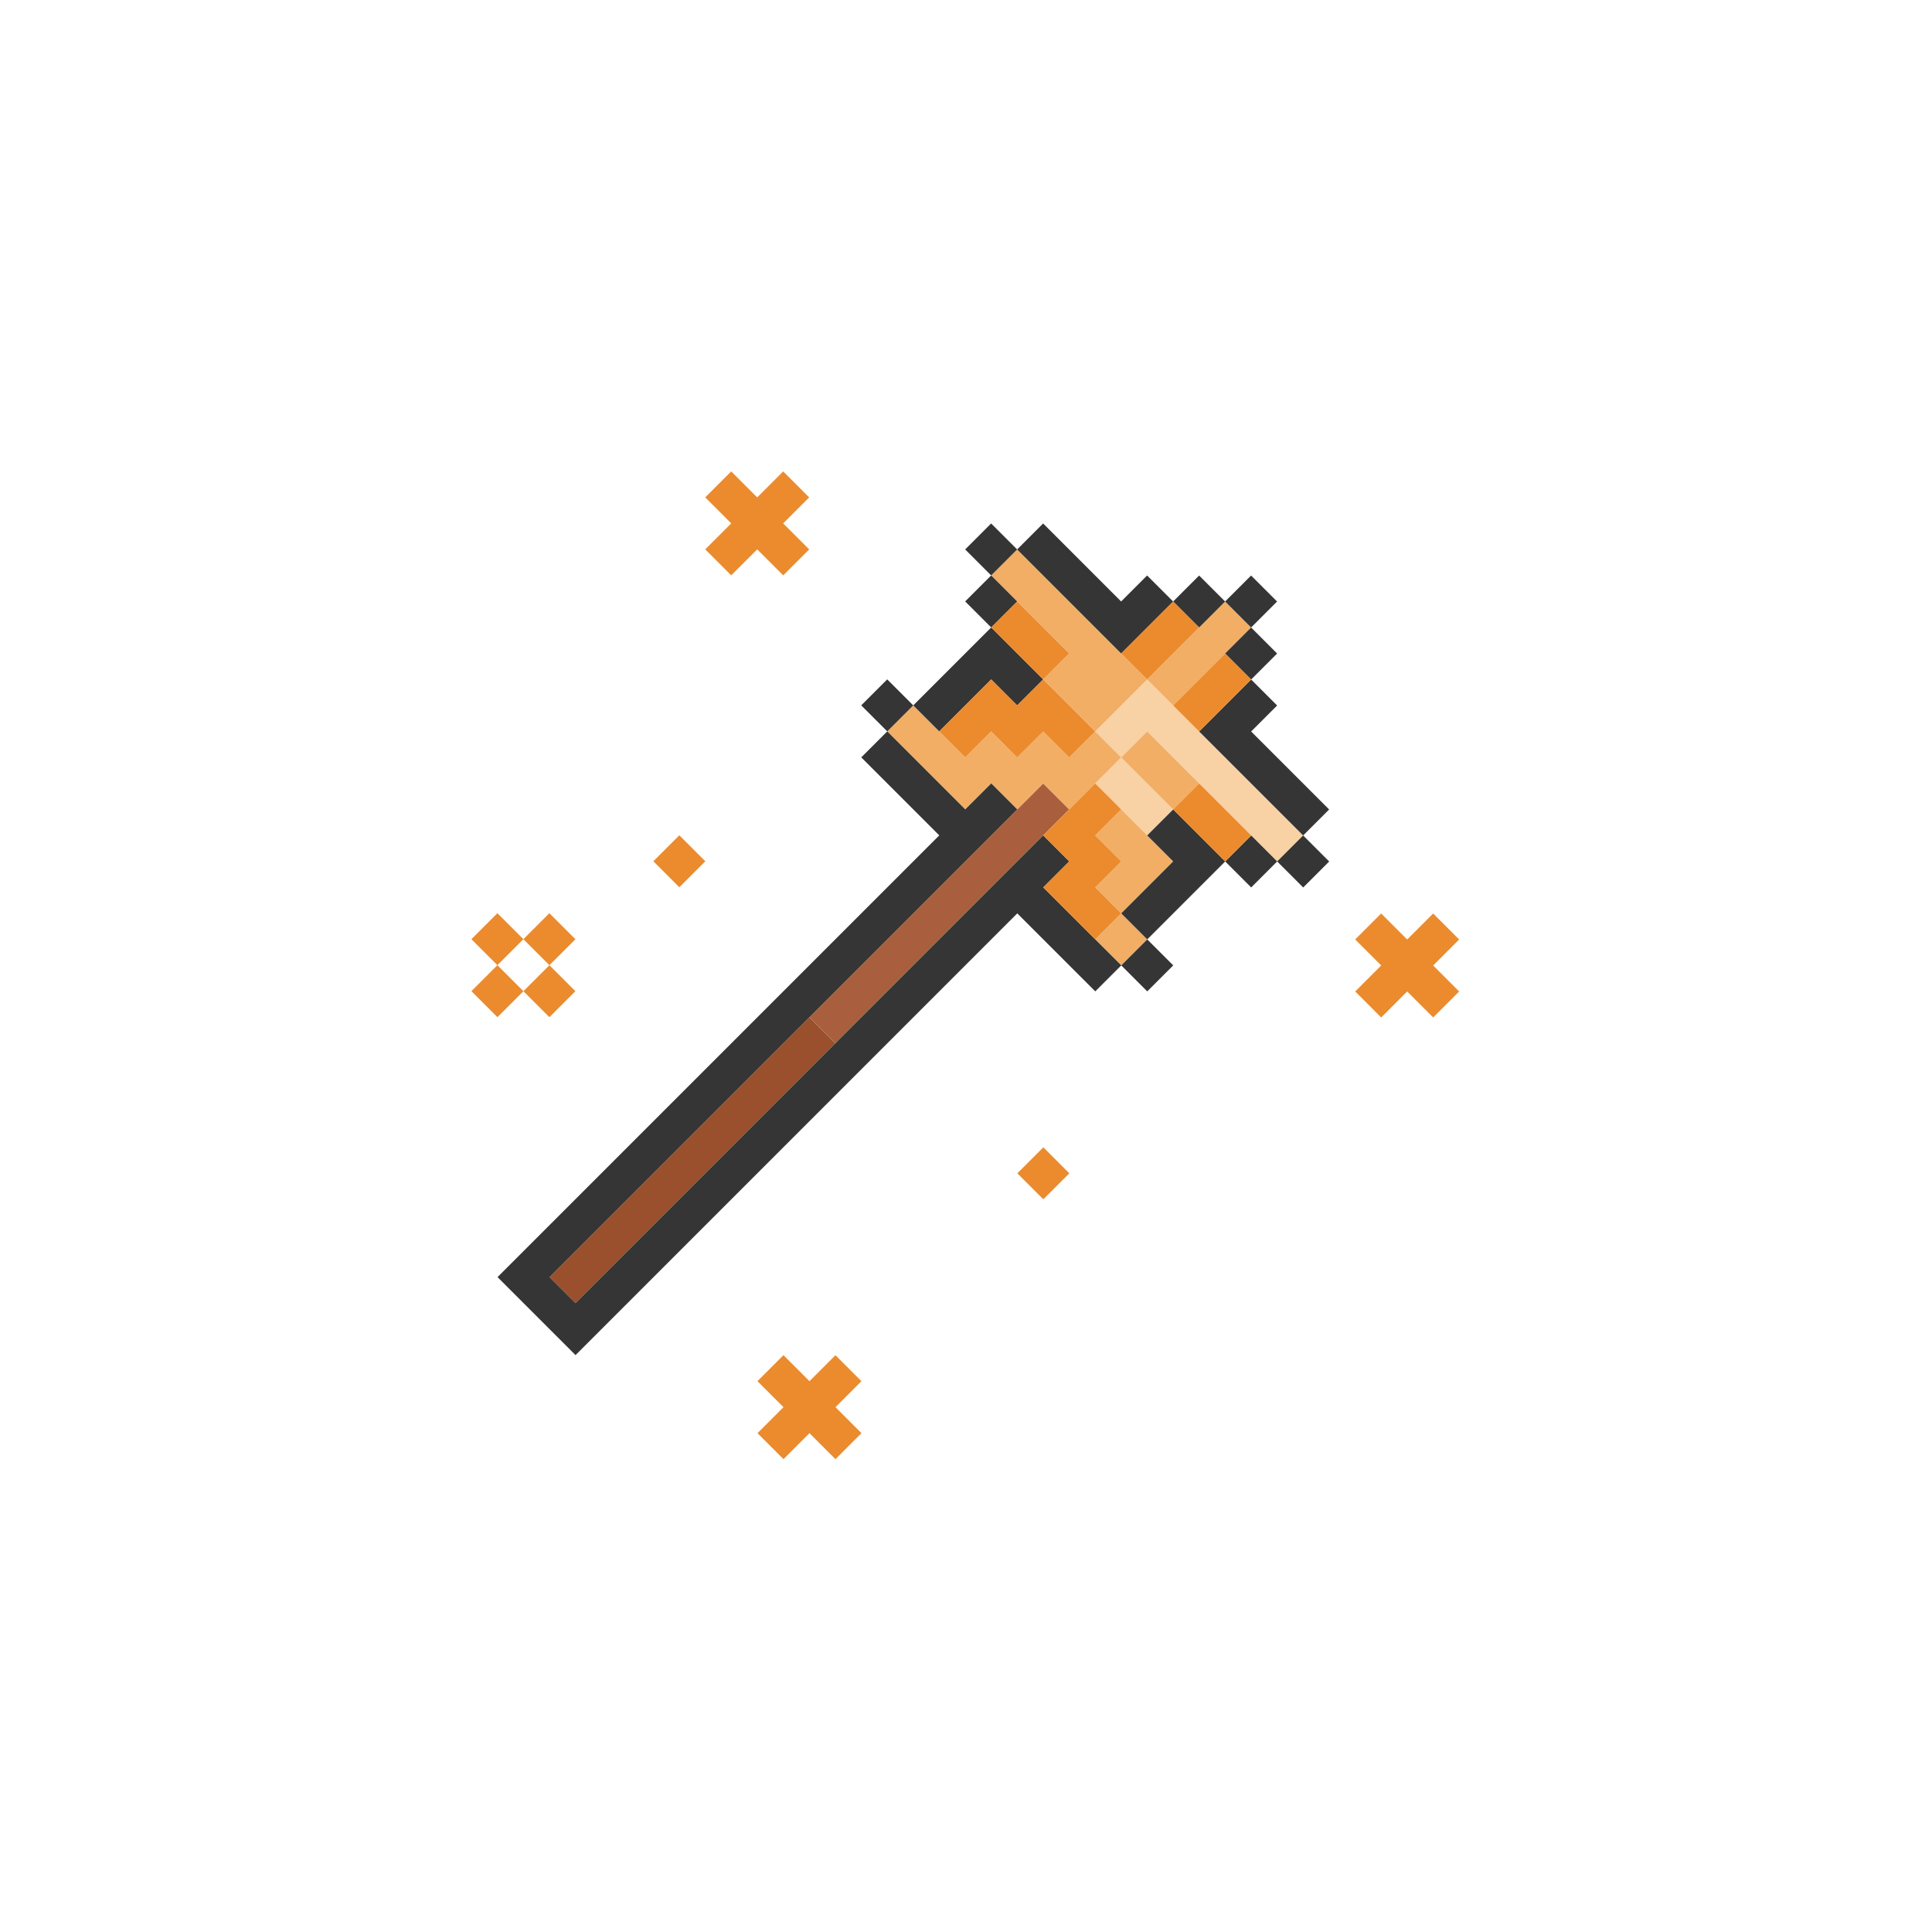
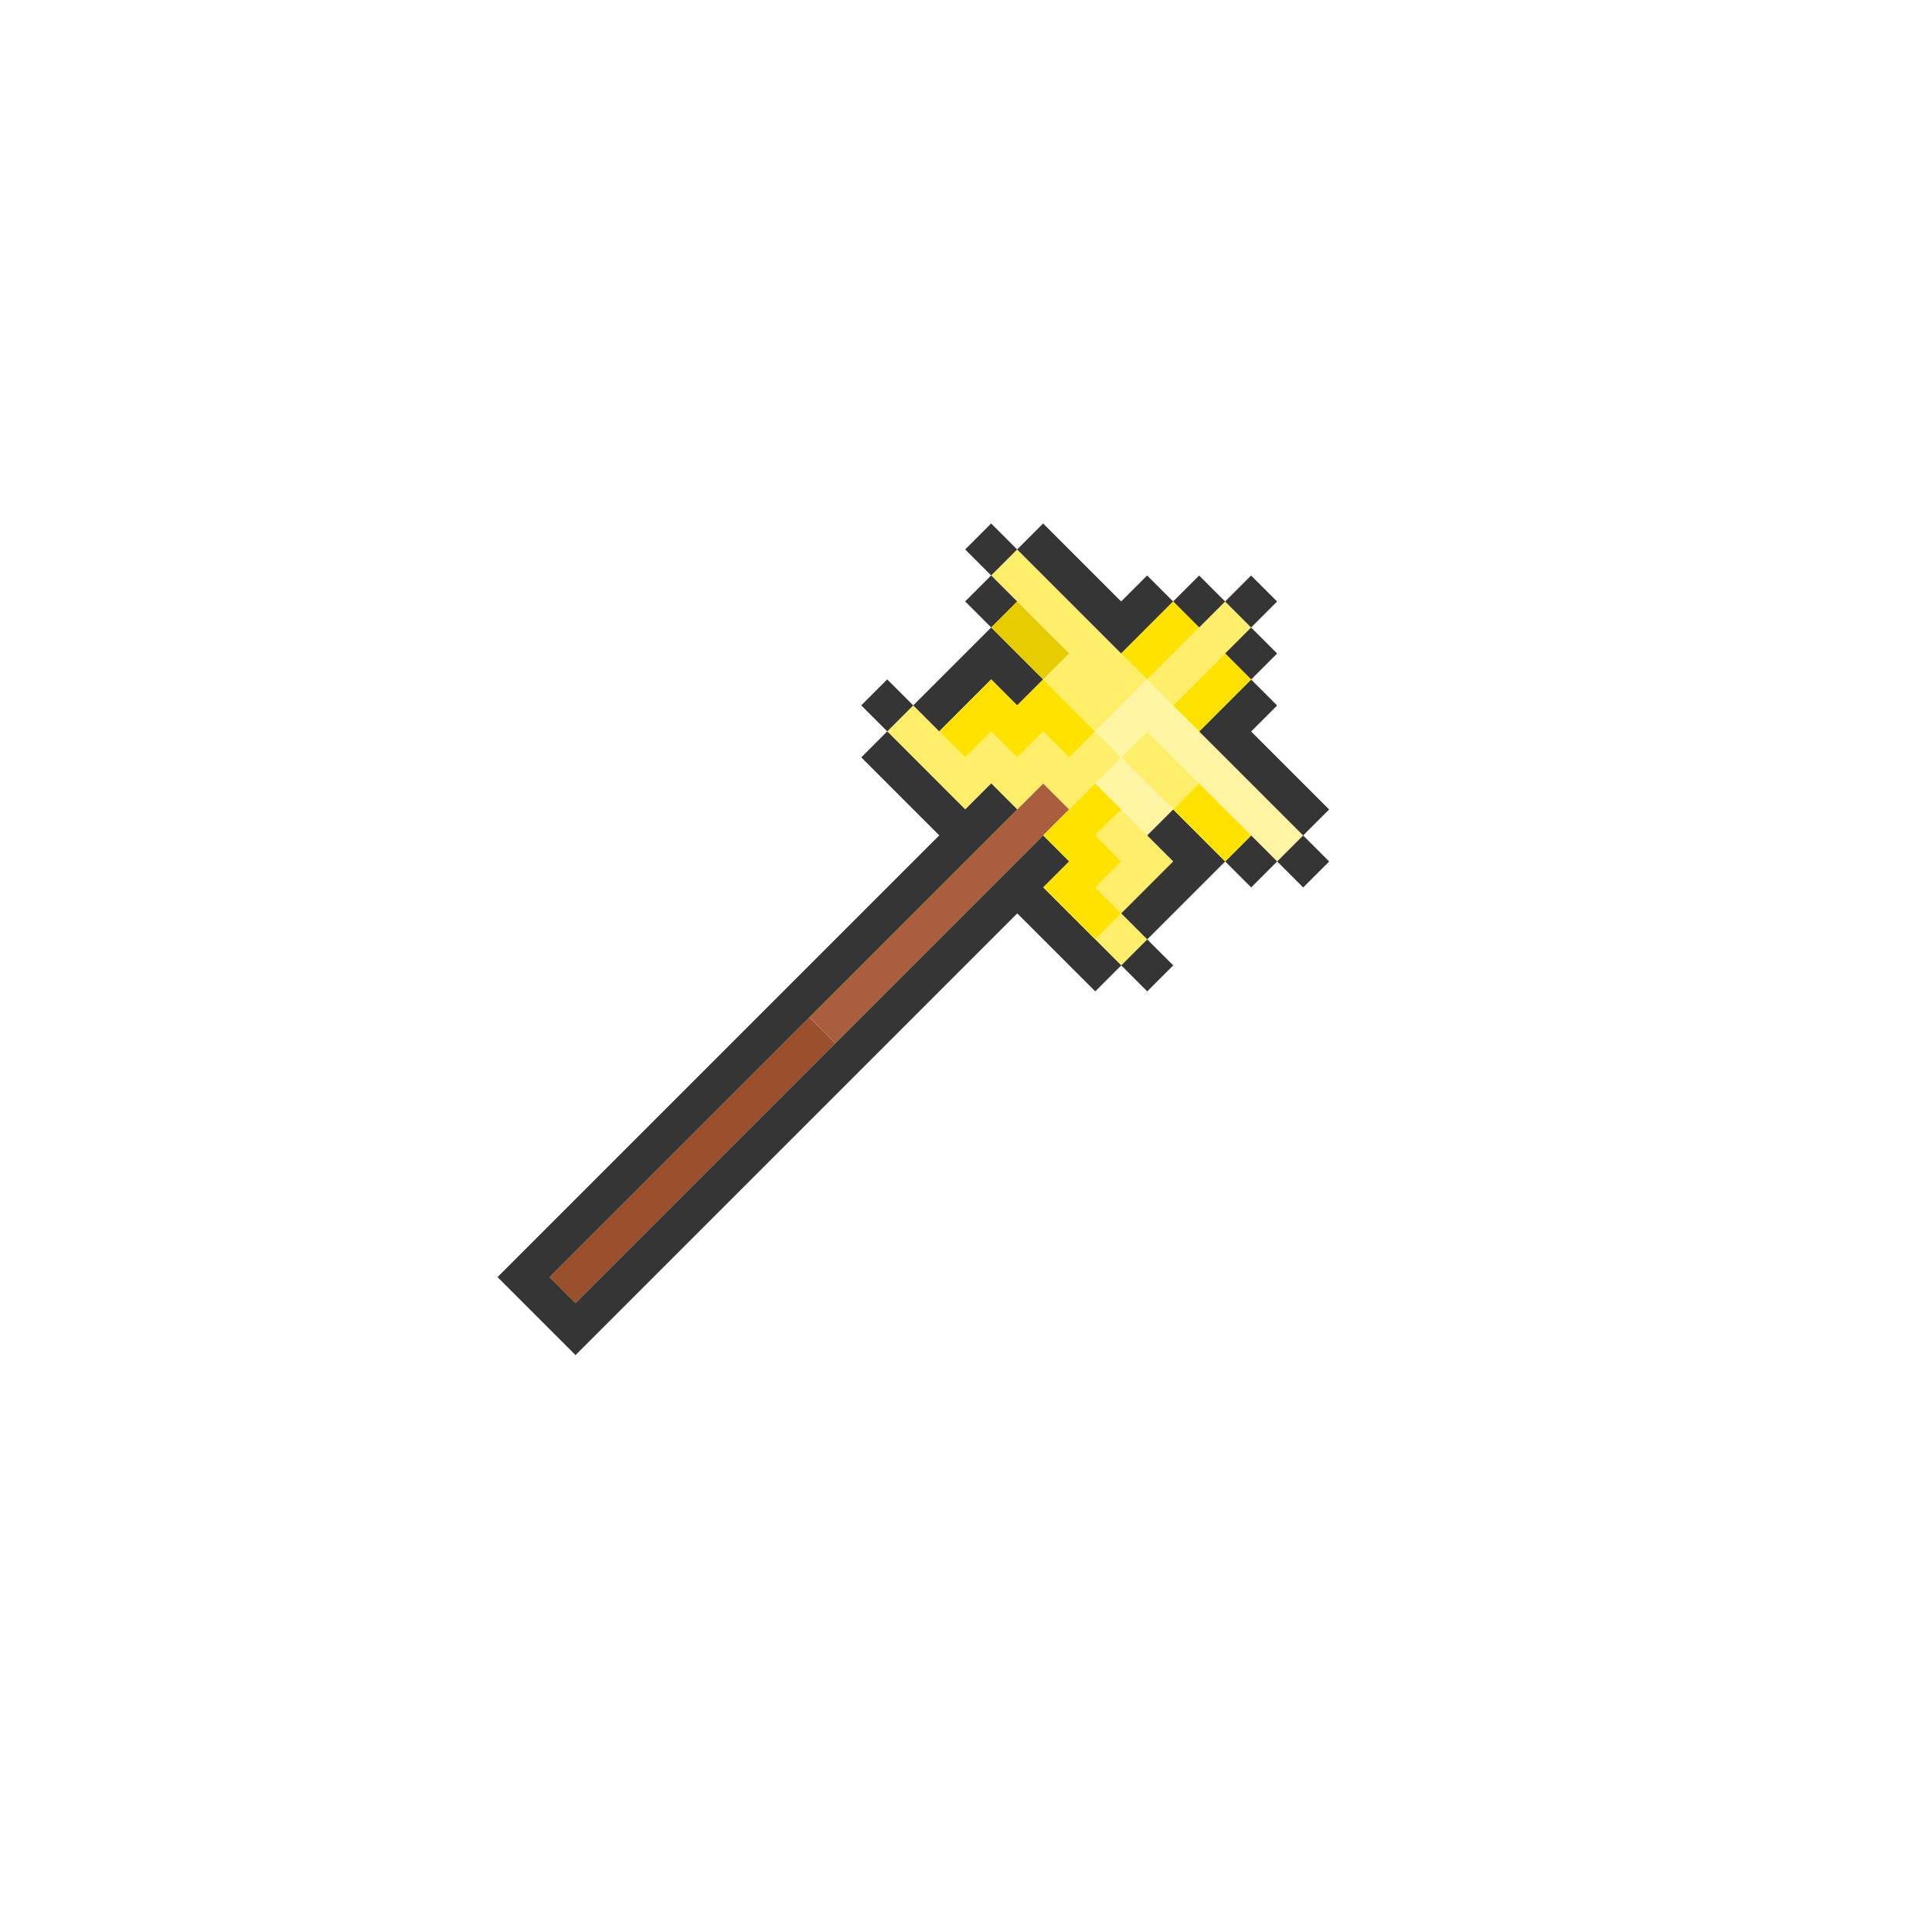
<svg xmlns="http://www.w3.org/2000/svg" width="1000px" height="1000px" viewBox="0 0 1000 1000" version="1.1">
  <g id="Square" stroke="none" stroke-width="1" fill="none" fill-rule="evenodd">
    <g id="Magic-Wand" transform="translate(244, 244)">
      <polyline id="Fill-1" fill="#9A502C" points="174.917 282.539 40.419 417.038 53.868 430.487 188.366 295.989 174.917 282.539" />
      <polyline id="Fill-2" fill="#A95F3D" points="295.965 161.49 174.917 282.539 188.366 295.989 309.416 174.941 295.965 161.49" />
-       <polyline id="Fill-3" fill="#F8D1A4" points="417.06 174.986 349.765 107.691 322.865 134.59 336.315 148.041 349.765 134.59 417.06 201.886 430.51 188.436 417.06 174.986" />
-       <polyline id="Fill-4" fill="#F8D1A4" points="336.339 174.963 349.788 188.413 363.238 174.963 336.315 148.041 322.865 161.49 336.339 174.963" />
-       <polyline id="Fill-5" fill="#F2AE65" points="336.339 228.762 322.888 242.212 336.361 255.685 349.811 242.236 336.339 228.762" />
-       <polyline id="Fill-6" fill="#F2AE65" points="363.238 201.862 336.339 174.963 322.888 188.413 336.339 201.862 322.888 215.313 336.339 228.762 363.238 201.862" />
-       <polyline id="Fill-7" fill="#F2AE65" points="363.238 174.963 376.688 161.513 349.765 134.59 336.315 148.041 363.238 174.963" />
-       <polyline id="Fill-8" fill="#F2AE65" points="309.416 148.041 295.965 134.59 282.516 148.041 269.044 134.567 255.593 148.018 228.693 121.118 215.244 134.567 255.616 174.941 269.065 161.49 282.516 174.941 295.965 161.49 309.416 174.941 336.315 148.041 322.865 134.59 309.416 148.041" />
-       <polyline id="Fill-9" fill="#F2AE65" points="376.664 107.691 403.564 80.791 390.115 67.342 349.765 107.691 363.215 121.141 376.664 107.691" />
-       <polyline id="Fill-10" fill="#F2AE65" points="349.765 107.691 282.469 40.395 269.02 53.846 309.392 94.218 295.943 107.667 322.865 134.59 349.765 107.691" />
+       <polyline id="Fill-3" fill="#FFF5A3" points="417.06 174.986 349.765 107.691 322.865 134.59 336.315 148.041 349.765 134.59 417.06 201.886 430.51 188.436 417.06 174.986" />
+       <polyline id="Fill-4" fill="#FFF5A3" points="336.339 174.963 349.788 188.413 363.238 174.963 336.315 148.041 322.865 161.49 336.339 174.963" />
+       <polyline id="Fill-5" fill="#FFEE69" points="336.339 228.762 322.888 242.212 336.361 255.685 349.811 242.236 336.339 228.762" />
+       <polyline id="Fill-6" fill="#FFEE69" points="363.238 201.862 336.339 174.963 322.888 188.413 336.339 201.862 322.888 215.313 336.339 228.762 363.238 201.862" />
+       <polyline id="Fill-7" fill="#FFEE69" points="363.238 174.963 376.688 161.513 349.765 134.59 336.315 148.041 363.238 174.963" />
+       <polyline id="Fill-8" fill="#FFEE69" points="309.416 148.041 295.965 134.59 282.516 148.041 269.044 134.567 255.593 148.018 228.693 121.118 215.244 134.567 255.616 174.941 269.065 161.49 282.516 174.941 295.965 161.49 309.416 174.941 336.315 148.041 322.865 134.59 309.416 148.041" />
+       <polyline id="Fill-9" fill="#FFEE69" points="376.664 107.691 403.564 80.791 390.115 67.342 349.765 107.691 363.215 121.141 376.664 107.691" />
+       <polyline id="Fill-10" fill="#FFEE69" points="349.765 107.691 282.469 40.395 269.02 53.846 309.392 94.218 295.943 107.667 322.865 134.59 349.765 107.691" />
      <polyline id="Fill-11" fill="#343534" points="430.51 188.436 417.06 201.886 430.534 215.358 443.983 201.909 430.51 188.436" />
      <polyline id="Fill-12" fill="#343534" points="349.811 269.135 363.26 255.685 349.811 242.236 336.361 255.685 349.811 269.135" />
      <polyline id="Fill-13" fill="#343534" points="390.16 201.886 403.611 215.336 417.06 201.886 403.611 188.436 390.16 201.886" />
      <polyline id="Fill-14" fill="#343534" points="309.439 228.762 295.989 215.313 309.439 201.862 295.965 188.39 53.868 430.487 40.419 417.038 282.516 174.941 269.065 161.49 255.616 174.941 215.244 134.567 201.794 148.018 242.166 188.39 13.519 417.038 53.891 457.41 282.539 228.762 322.912 269.135 336.361 255.685 309.439 228.762" />
      <polyline id="Fill-15" fill="#343534" points="363.238 174.963 349.788 188.413 363.238 201.862 336.339 228.762 349.811 242.236 390.16 201.886 363.238 174.963" />
      <polyline id="Fill-16" fill="#343534" points="376.688 134.614 430.51 188.436 443.959 174.986 403.587 134.614 417.038 121.163 403.587 107.714 376.688 134.614" />
      <polyline id="Fill-17" fill="#343534" points="403.587 107.714 417.036 94.263 403.564 80.791 390.115 94.242 403.587 107.714" />
      <polyline id="Fill-18" fill="#343534" points="417.015 67.342 403.564 53.891 390.115 67.342 403.564 80.791 417.015 67.342" />
      <polyline id="Fill-19" fill="#343534" points="390.115 67.342 376.664 53.891 363.215 67.342 376.664 80.791 390.115 67.342" />
      <polyline id="Fill-20" fill="#343534" points="255.593 121.118 269.044 107.667 282.493 121.118 295.943 107.667 269.044 80.768 228.693 121.118 242.144 134.567 255.593 121.118" />
      <polyline id="Fill-21" fill="#343534" points="309.392 67.319 336.315 94.242 363.215 67.342 349.743 53.868 336.292 67.319 295.92 26.946 282.469 40.395 309.392 67.319" />
      <polyline id="Fill-22" fill="#343534" points="215.221 107.645 201.77 121.095 215.244 134.567 228.693 121.118 215.221 107.645" />
      <polyline id="Fill-23" fill="#343534" points="269.02 53.846 255.57 67.295 269.044 80.768 282.493 67.319 269.02 53.846" />
      <polyline id="Fill-24" fill="#343534" points="269.02 26.946 255.57 40.395 269.02 53.846 282.469 40.395 269.02 26.946" />
-       <polyline id="Fill-25" fill="#EB8B2D" points="497.805 255.732 511.255 242.281 497.805 228.832 484.355 242.281 470.882 228.809 457.433 242.258 470.906 255.732 457.455 269.181 470.906 282.631 484.355 269.181 497.805 282.631 511.255 269.181 497.805 255.732" />
-       <polyline id="Fill-26" fill="#EB8B2D" points="201.886 470.906 188.436 457.455 174.986 470.906 161.513 457.433 148.063 470.882 161.537 484.355 148.086 497.805 161.537 511.255 174.986 497.805 188.436 511.255 201.886 497.805 188.436 484.355 201.886 470.906" />
-       <polyline id="Fill-27" fill="#EB8B2D" points="309.484 363.307 296.035 349.856 282.585 363.307 296.035 376.756 309.484 363.307" />
-       <polyline id="Fill-28" fill="#EB8B2D" points="376.688 161.513 363.238 174.963 390.16 201.886 403.611 188.436 376.688 161.513" />
-       <polyline id="Fill-29" fill="#EB8B2D" points="336.339 201.862 322.888 188.413 336.339 174.963 322.865 161.49 295.965 188.39 309.439 201.862 295.989 215.313 322.888 242.212 336.339 228.762 322.888 215.313 336.339 201.862" />
-       <polyline id="Fill-30" fill="#EB8B2D" points="390.138 121.163 403.587 107.714 390.115 94.242 363.215 121.141 376.688 134.614 390.138 121.163" />
-       <polyline id="Fill-31" fill="#EB8B2D" points="349.765 80.791 336.315 94.242 349.765 107.691 376.664 80.791 363.215 67.342 349.765 80.791" />
-       <polyline id="Fill-32" fill="#EB8B2D" points="295.943 107.667 282.493 121.118 269.044 107.667 242.144 134.567 255.593 148.018 269.044 134.567 282.516 148.041 295.965 134.59 309.416 148.041 322.865 134.59 295.943 107.667" />
-       <polyline id="Fill-33" fill="#EB8B2D" points="295.943 80.768 282.493 67.319 269.044 80.768 295.943 107.667 309.392 94.218 295.943 80.768" />
-       <polyline id="Fill-34" fill="#EB8B2D" points="26.923 269.044 40.372 282.493 53.823 269.044 40.372 255.593 26.923 269.044" />
-       <polyline id="Fill-35" fill="#EB8B2D" points="94.172 201.794 107.622 215.244 121.071 201.794 107.622 188.345 94.172 201.794" />
-       <polyline id="Fill-36" fill="#EB8B2D" points="0 269.02 13.474 282.493 26.923 269.044 13.451 255.57 0 269.02" />
-       <polyline id="Fill-37" fill="#EB8B2D" points="53.823 242.144 40.35 228.67 26.9 242.121 40.372 255.593 53.823 242.144" />
-       <polyline id="Fill-38" fill="#EB8B2D" points="13.451 228.67 -2.0729224e-14 242.121 13.451 255.57 26.9 242.121 13.451 228.67" />
-       <polyline id="Fill-39" fill="#EB8B2D" points="174.825 13.451 161.375 0 147.926 13.451 134.477 0 121.026 13.451 134.477 26.9 121.026 40.35 134.477 53.799 147.926 40.35 161.398 53.823 174.849 40.372 161.375 26.9 174.825 13.451" />
+       <polyline id="Fill-28" fill="#FFE200" points="376.688 161.513 363.238 174.963 390.16 201.886 403.611 188.436 376.688 161.513" />
+       <polyline id="Fill-29" fill="#FFE200" points="336.339 201.862 322.888 188.413 336.339 174.963 322.865 161.49 295.965 188.39 309.439 201.862 295.989 215.313 322.888 242.212 336.339 228.762 322.888 215.313 336.339 201.862" />
+       <polyline id="Fill-30" fill="#FFE200" points="390.138 121.163 403.587 107.714 390.115 94.242 363.215 121.141 376.688 134.614 390.138 121.163" />
+       <polyline id="Fill-31" fill="#FFE200" points="349.765 80.791 336.315 94.242 349.765 107.691 376.664 80.791 363.215 67.342 349.765 80.791" />
+       <polyline id="Fill-32" fill="#FFE200" points="295.943 107.667 282.493 121.118 269.044 107.667 242.144 134.567 255.593 148.018 269.044 134.567 282.516 148.041 295.965 134.59 309.416 148.041 322.865 134.59 295.943 107.667" />
+       <polyline id="Fill-33" fill="#E6CC00" points="295.943 80.768 282.493 67.319 269.044 80.768 295.943 107.667 309.392 94.218 295.943 80.768" />
    </g>
  </g>
</svg>
